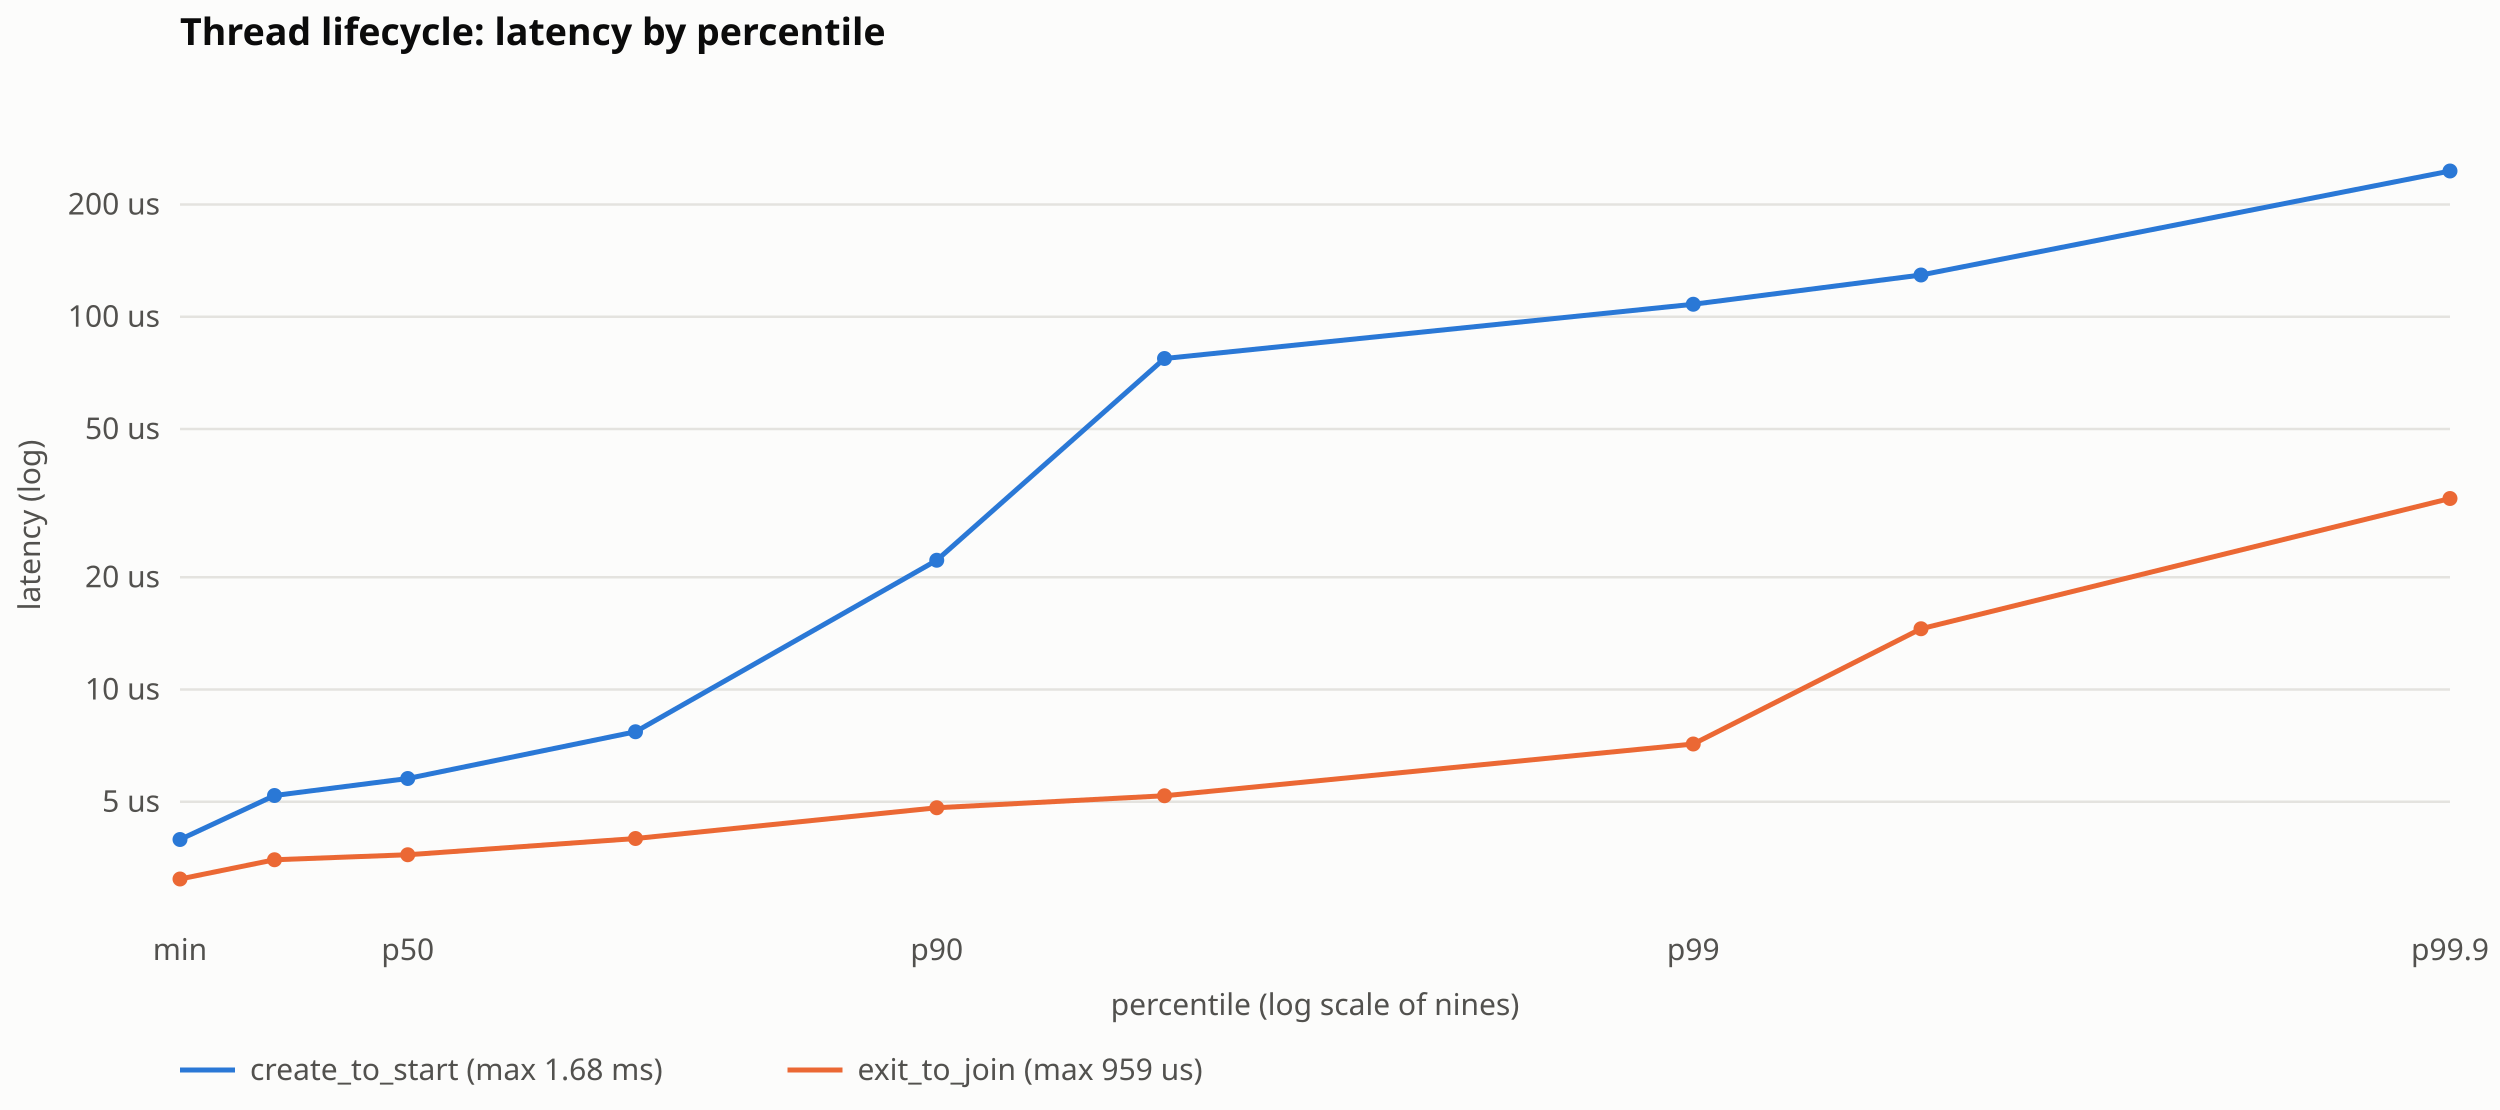
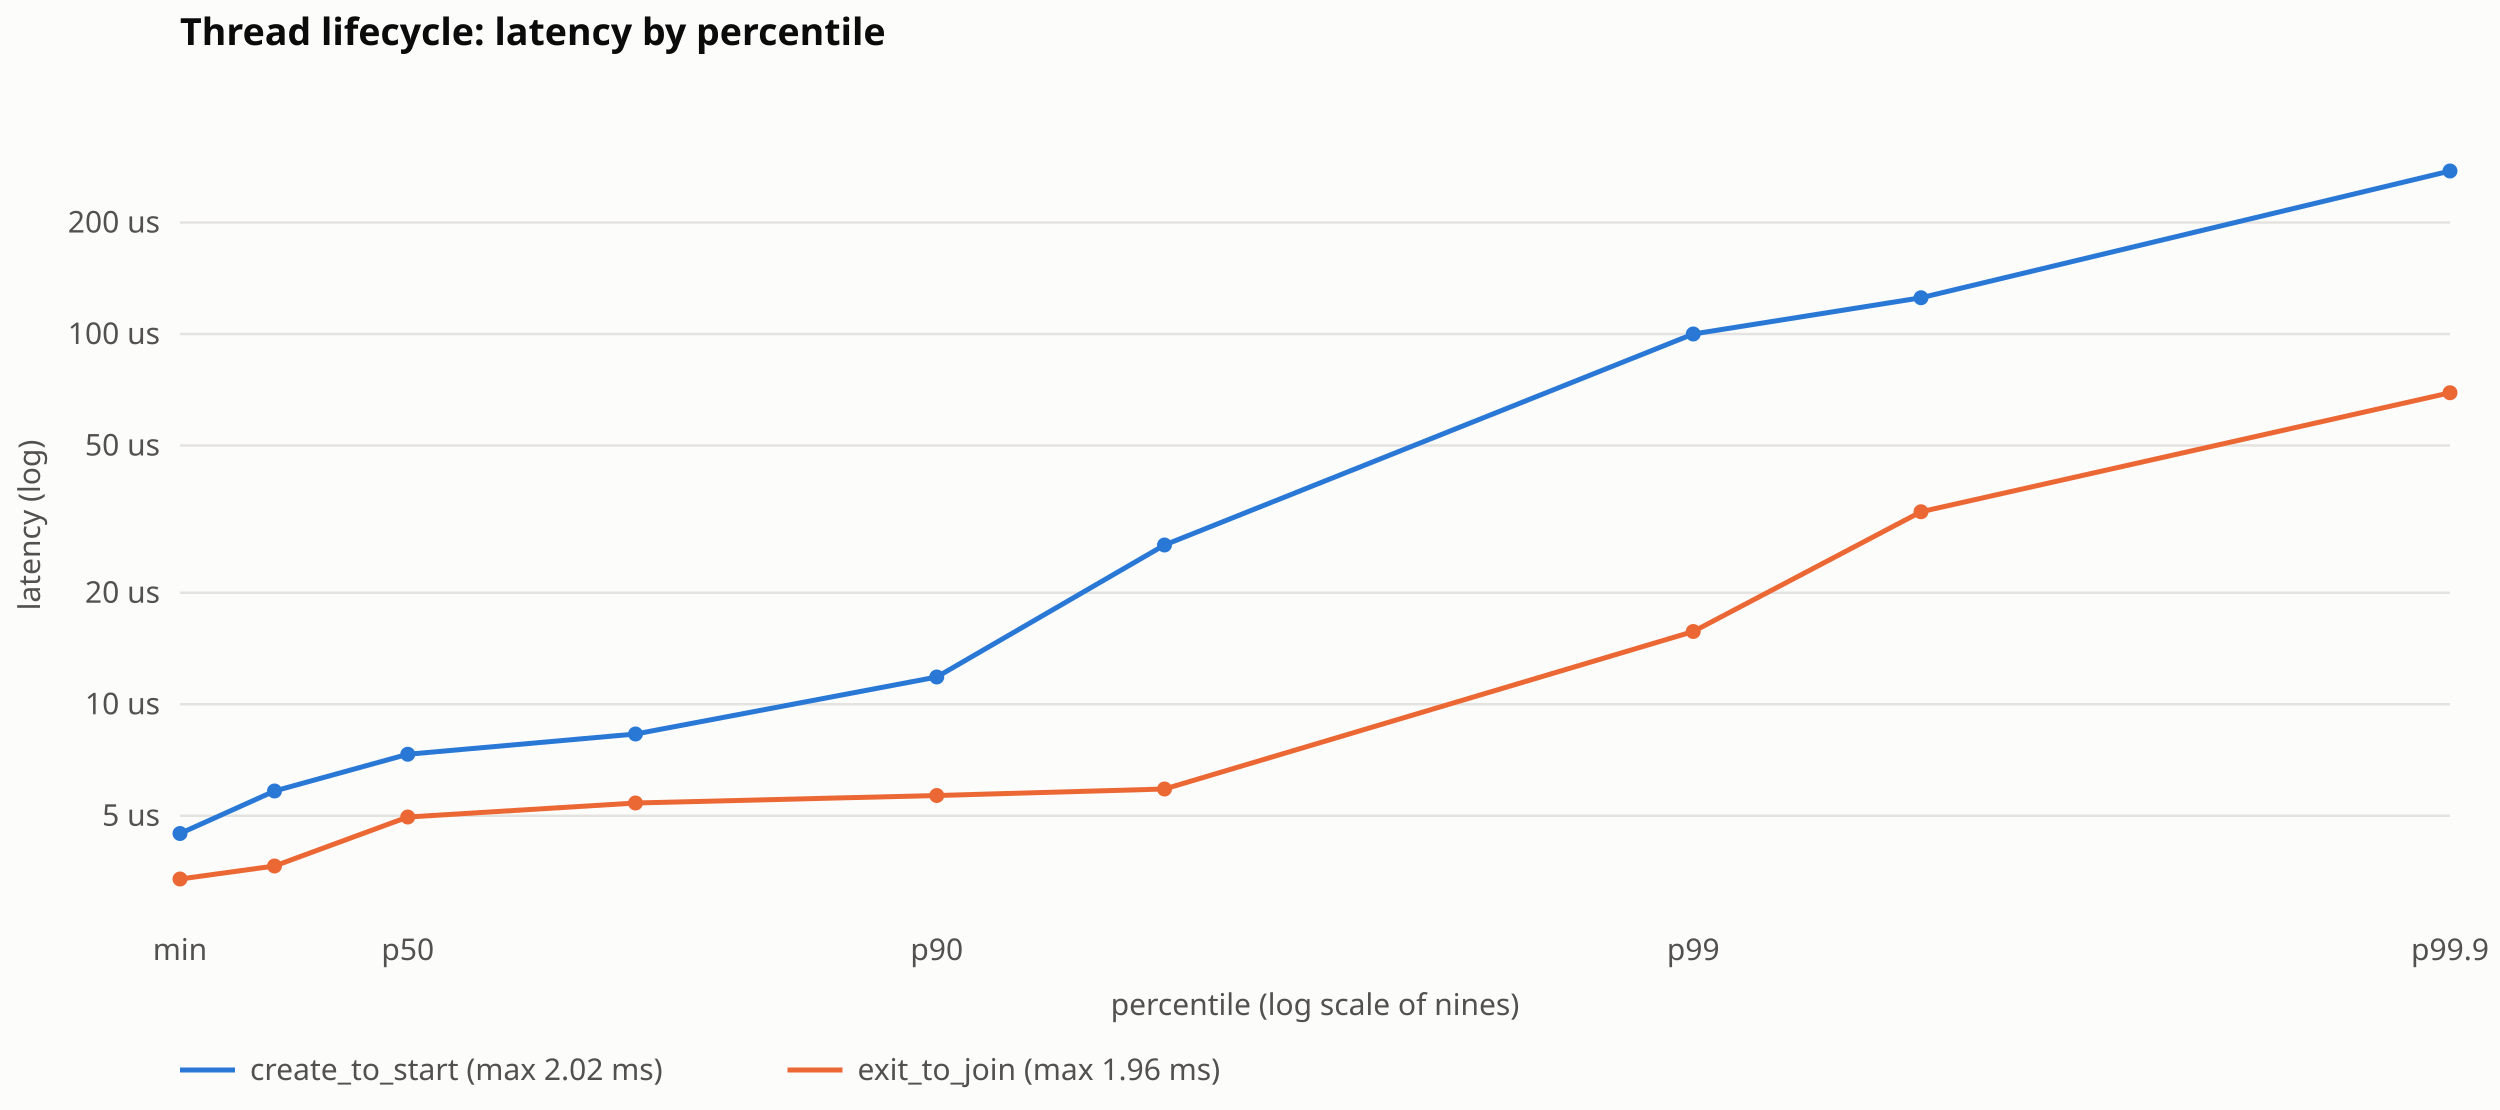
<svg xmlns="http://www.w3.org/2000/svg" viewBox="0 0 1000 444" role="img" aria-label="Thread lifecycle: latency by percentile">
  <style>
  .bg{fill:#fcfcfb} .ax{fill:#52514e;font:12px system-ui,sans-serif} .title{fill:#0b0b0b;font:600 15px system-ui,sans-serif}
  .grid{stroke:#e4e3df} .zone-a{fill:#f3f2ef} .zone-b{fill:#fcfcfb} .marker{stroke:#8a8984}
  .zlabel{fill:#8a8984;font:600 12px system-ui,sans-serif} .hit{fill:transparent}
  .s1{stroke:#2a78d6} .s2{stroke:#eb6834} .s3{stroke:#1baf7a} .s4{stroke:#6250d6} .s5{stroke:#e87ba4}
  .f1{fill:#2a78d6} .f2{fill:#eb6834} .f3{fill:#1baf7a} .f4{fill:#6250d6} .f5{fill:#e87ba4}
</style>
  <rect class="bg" width="1000" height="444" />
  <text class="title" x="72" y="18">Thread lifecycle: latency by percentile</text>
  <g transform="translate(0,24)">
-     <line class="grid" x1="72" x2="980" y1="296.7" y2="296.7" />
-     <text class="ax" x="64" y="300.7" text-anchor="end">5 us</text>
-     <line class="grid" x1="72" x2="980" y1="251.8" y2="251.8" />
-     <text class="ax" x="64" y="255.8" text-anchor="end">10 us</text>
-     <line class="grid" x1="72" x2="980" y1="206.9" y2="206.9" />
-     <text class="ax" x="64" y="210.9" text-anchor="end">20 us</text>
-     <line class="grid" x1="72" x2="980" y1="147.6" y2="147.6" />
-     <text class="ax" x="64" y="151.6" text-anchor="end">50 us</text>
-     <line class="grid" x1="72" x2="980" y1="102.7" y2="102.7" />
-     <text class="ax" x="64" y="106.7" text-anchor="end">100 us</text>
-     <line class="grid" x1="72" x2="980" y1="57.8" y2="57.8" />
-     <text class="ax" x="64" y="61.8" text-anchor="end">200 us</text>
+     <line class="grid" x1="72" x2="980" y1="302.3" y2="302.3" />
+     <text class="ax" x="64" y="306.3" text-anchor="end">5 us</text>
+     <line class="grid" x1="72" x2="980" y1="257.7" y2="257.7" />
+     <text class="ax" x="64" y="261.7" text-anchor="end">10 us</text>
+     <line class="grid" x1="72" x2="980" y1="213.1" y2="213.1" />
+     <text class="ax" x="64" y="217.1" text-anchor="end">20 us</text>
+     <line class="grid" x1="72" x2="980" y1="154.2" y2="154.2" />
+     <text class="ax" x="64" y="158.2" text-anchor="end">50 us</text>
+     <line class="grid" x1="72" x2="980" y1="109.6" y2="109.6" />
+     <text class="ax" x="64" y="113.6" text-anchor="end">100 us</text>
+     <line class="grid" x1="72" x2="980" y1="65.0" y2="65.0" />
+     <text class="ax" x="64" y="69.0" text-anchor="end">200 us</text>
    <text class="ax" x="72.0" y="360" text-anchor="middle">min</text>
    <text class="ax" x="163.1" y="360" text-anchor="middle">p50</text>
    <text class="ax" x="374.7" y="360" text-anchor="middle">p90</text>
    <text class="ax" x="677.3" y="360" text-anchor="middle">p99</text>
    <text class="ax" x="980.0" y="360" text-anchor="middle">p99.9</text>
    <text class="ax" x="526.0" y="382" text-anchor="middle">percentile (log scale of nines)</text>
    <text class="ax" x="16" y="186.0" transform="rotate(-90 16 186.0)" text-anchor="middle">latency (log)</text>
-     <polyline class="s1" fill="none" stroke-width="2" stroke-linejoin="round" points="72.0,311.8 109.8,294.2 163.1,287.4 254.2,268.7 374.7,200.1 465.8,119.4 677.3,97.7 768.4,86.0 980.0,44.4" />
-     <circle class="f1" cx="72.0" cy="311.8" r="3" />
-     <circle class="f1" cx="109.8" cy="294.2" r="3" />
-     <circle class="f1" cx="163.1" cy="287.4" r="3" />
-     <circle class="f1" cx="254.2" cy="268.7" r="3" />
-     <circle class="f1" cx="374.7" cy="200.1" r="3" />
-     <circle class="f1" cx="465.8" cy="119.4" r="3" />
-     <circle class="f1" cx="677.3" cy="97.7" r="3" />
-     <circle class="f1" cx="768.4" cy="86.0" r="3" />
+     <polyline class="s1" fill="none" stroke-width="2" stroke-linejoin="round" points="72.0,309.4 109.8,292.4 163.1,277.7 254.2,269.6 374.7,246.8 465.8,194.0 677.3,109.6 768.4,95.1 980.0,44.4" />
+     <circle class="f1" cx="72.0" cy="309.4" r="3" />
+     <circle class="f1" cx="109.8" cy="292.4" r="3" />
+     <circle class="f1" cx="163.1" cy="277.7" r="3" />
+     <circle class="f1" cx="254.2" cy="269.6" r="3" />
+     <circle class="f1" cx="374.7" cy="246.8" r="3" />
+     <circle class="f1" cx="465.8" cy="194.0" r="3" />
+     <circle class="f1" cx="677.3" cy="109.6" r="3" />
+     <circle class="f1" cx="768.4" cy="95.1" r="3" />
    <circle class="f1" cx="980.0" cy="44.4" r="3" />
-     <polyline class="s2" fill="none" stroke-width="2" stroke-linejoin="round" points="72.0,327.6 109.8,319.9 163.1,317.9 254.2,311.4 374.7,299.1 465.8,294.3 677.3,273.6 768.4,227.5 980.0,175.4" />
+     <polyline class="s2" fill="none" stroke-width="2" stroke-linejoin="round" points="72.0,327.6 109.8,322.4 163.1,302.8 254.2,297.2 374.7,294.2 465.8,291.6 677.3,228.6 768.4,180.7 980.0,133.1" />
    <circle class="f2" cx="72.0" cy="327.6" r="3" />
-     <circle class="f2" cx="109.8" cy="319.9" r="3" />
-     <circle class="f2" cx="163.1" cy="317.9" r="3" />
-     <circle class="f2" cx="254.2" cy="311.4" r="3" />
-     <circle class="f2" cx="374.7" cy="299.1" r="3" />
-     <circle class="f2" cx="465.8" cy="294.3" r="3" />
-     <circle class="f2" cx="677.3" cy="273.6" r="3" />
-     <circle class="f2" cx="768.4" cy="227.5" r="3" />
-     <circle class="f2" cx="980.0" cy="175.4" r="3" />
+     <circle class="f2" cx="109.8" cy="322.4" r="3" />
+     <circle class="f2" cx="163.1" cy="302.8" r="3" />
+     <circle class="f2" cx="254.2" cy="297.2" r="3" />
+     <circle class="f2" cx="374.7" cy="294.2" r="3" />
+     <circle class="f2" cx="465.8" cy="291.6" r="3" />
+     <circle class="f2" cx="677.3" cy="228.6" r="3" />
+     <circle class="f2" cx="768.4" cy="180.7" r="3" />
+     <circle class="f2" cx="980.0" cy="133.1" r="3" />
    <line class="s1" stroke-width="2" x1="72" x2="94" y1="404" y2="404" />
-     <text class="ax" x="100" y="408">create_to_start (max 1.68 ms)</text>
+     <text class="ax" x="100" y="408">create_to_start (max 2.02 ms)</text>
    <line class="s2" stroke-width="2" x1="315" x2="337" y1="404" y2="404" />
-     <text class="ax" x="343" y="408">exit_to_join (max 959 us)</text>
+     <text class="ax" x="343" y="408">exit_to_join (max 1.96 ms)</text>
  </g>
</svg>
